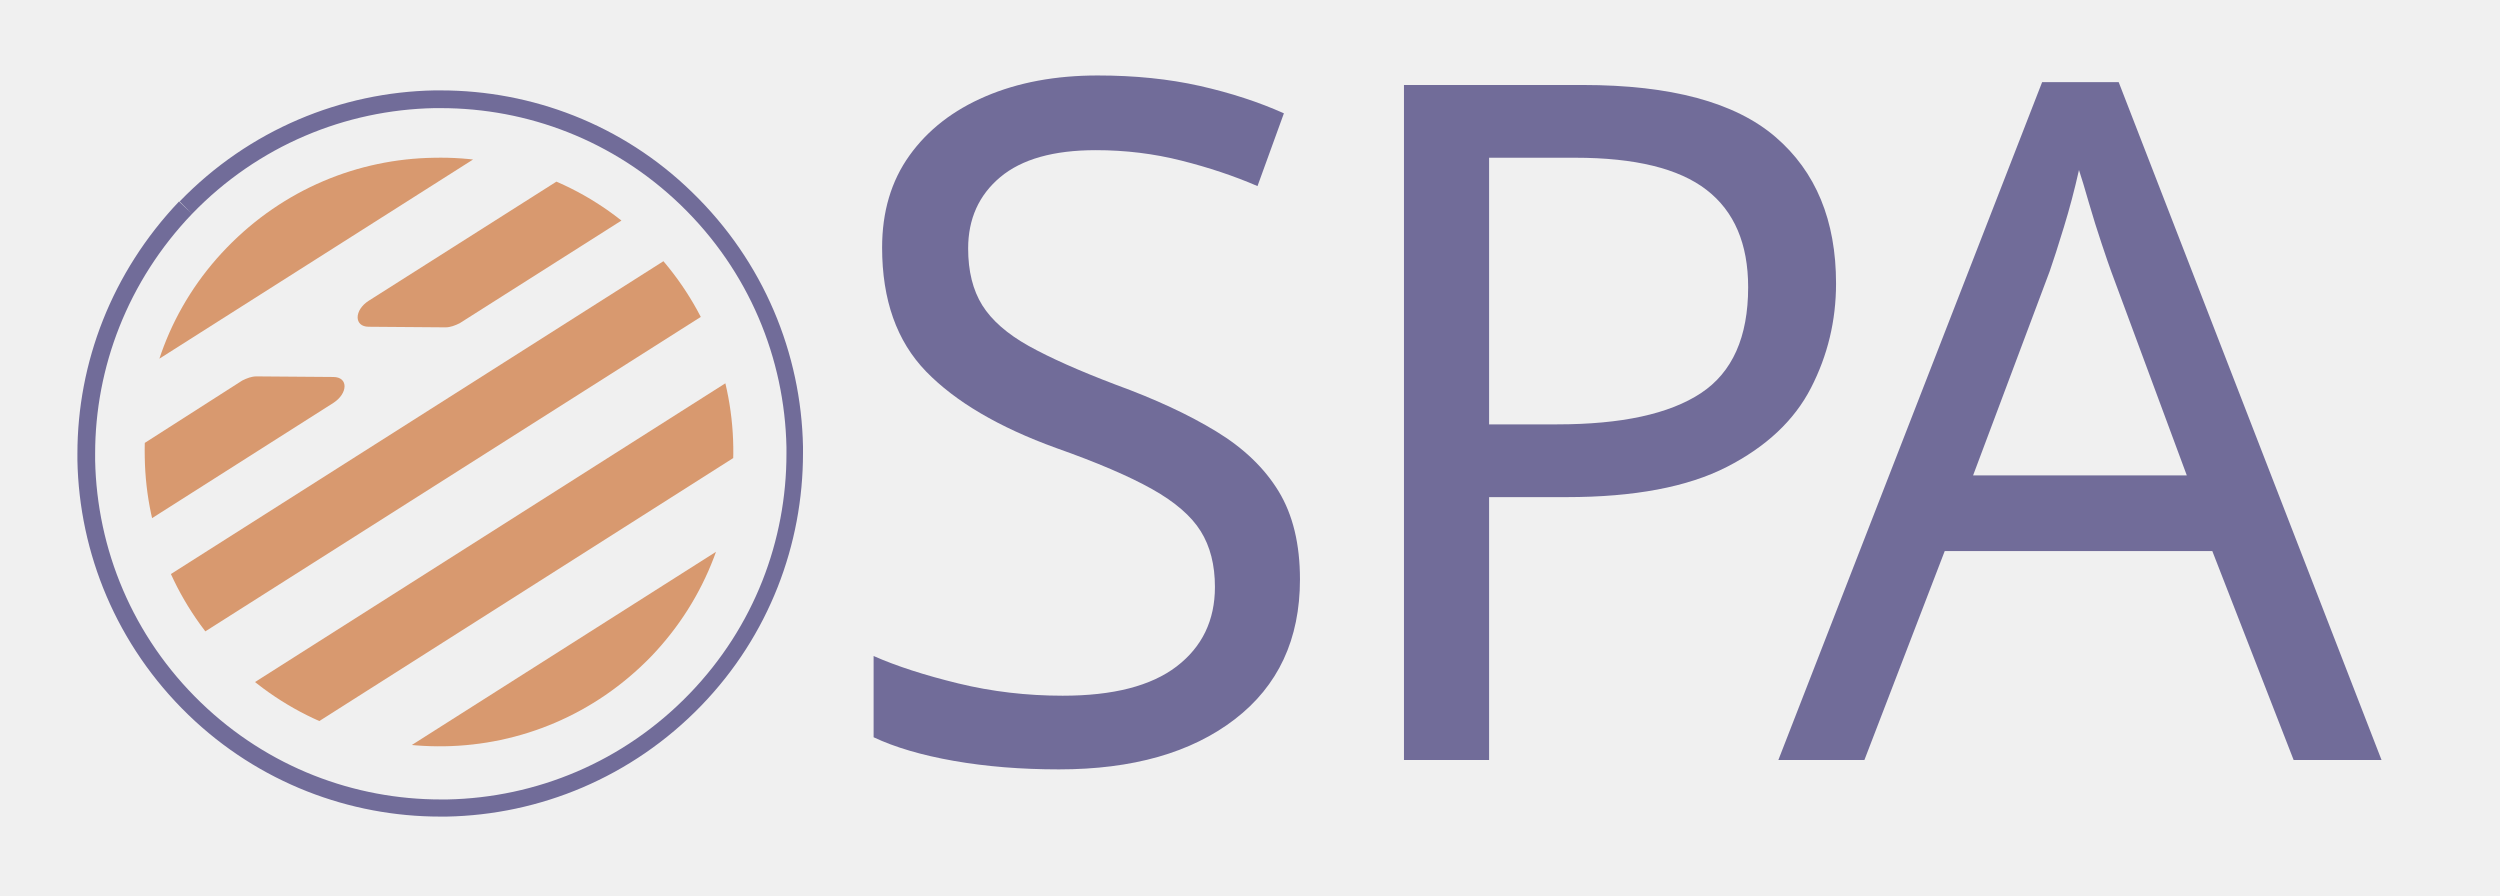
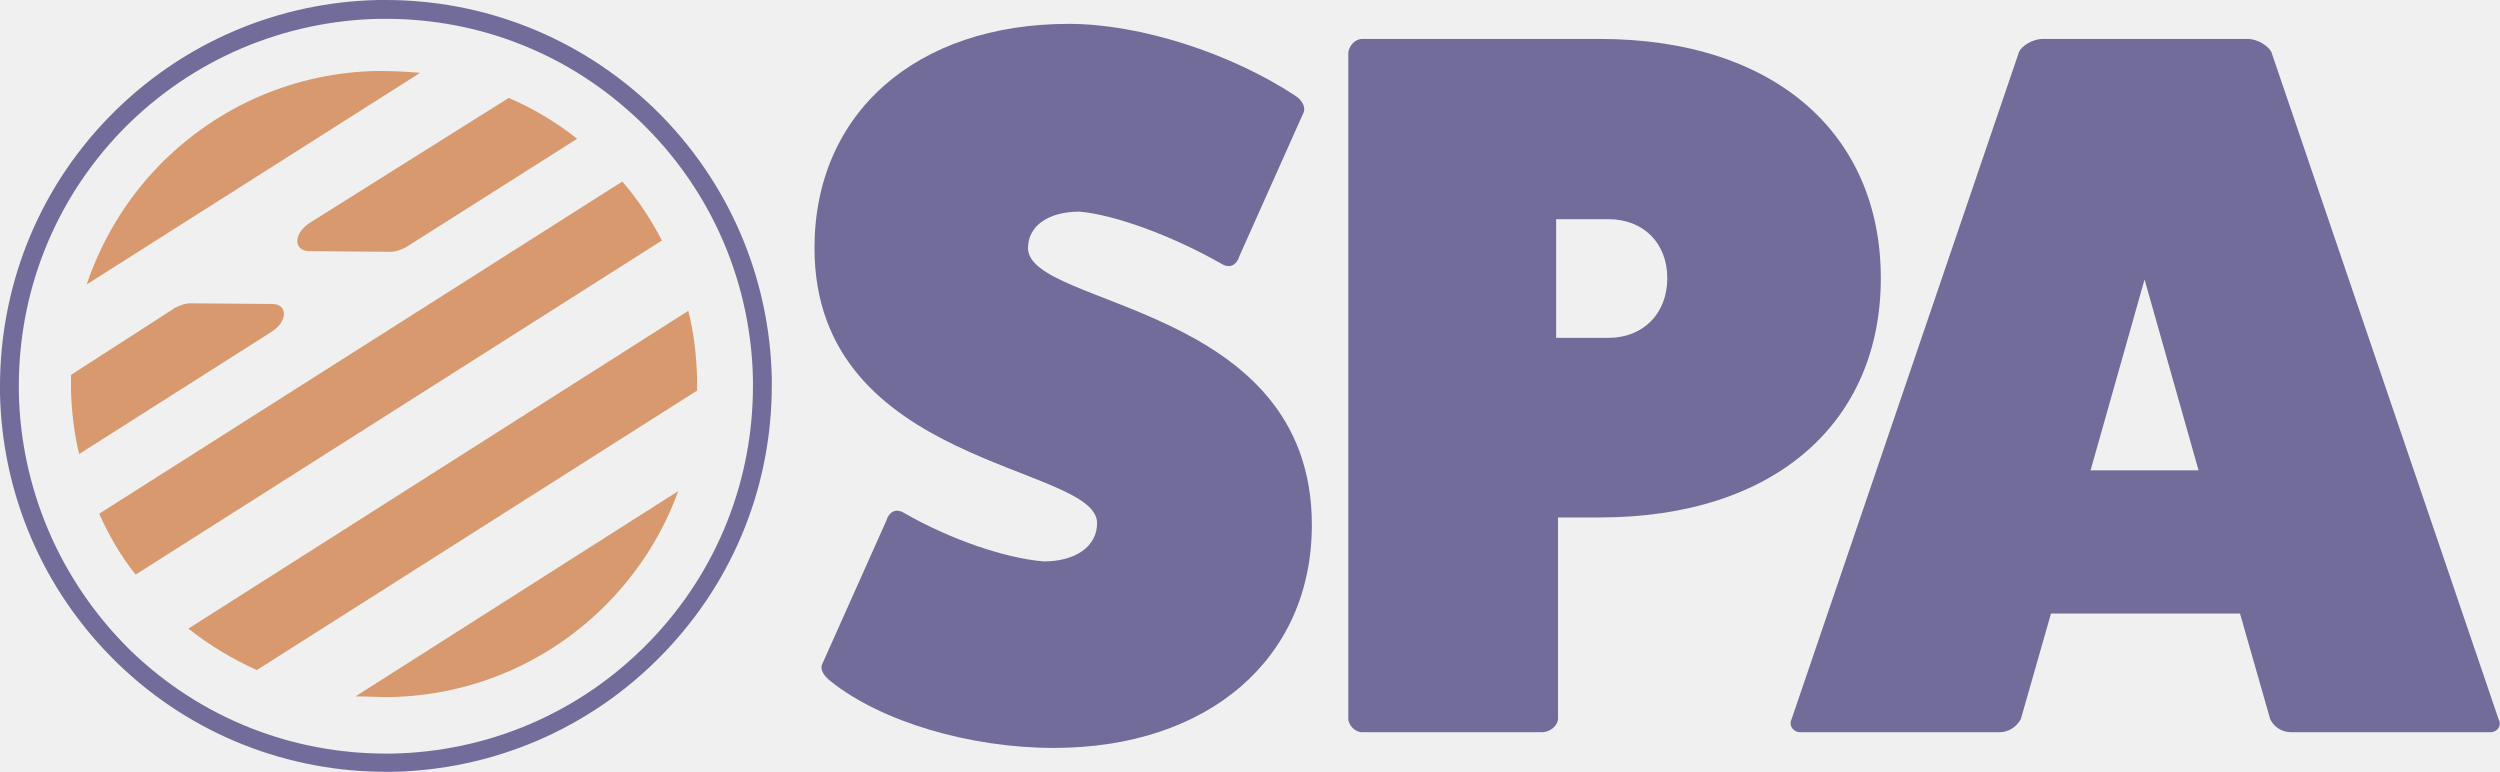
- <svg xmlns="http://www.w3.org/2000/svg" xmlns:xlink="http://www.w3.org/1999/xlink" version="1.1" id="Layer_1" x="0px" y="0px" viewBox="0 0 423.1 151.5" style="enable-background:new 0 0 423.1 151.5;" xml:space="preserve">
+ <svg xmlns="http://www.w3.org/2000/svg" version="1.1" id="Layer_1" x="0px" y="0px" viewBox="0 0 398.1 122.9" style="enable-background:new 0 0 398.1 122.9;" xml:space="preserve">
  <style type="text/css">
- 	.st0{fill:#716C99;}
- 	.st1{font-family:'FatFrank-Heavy';}
- 	.st2{font-size:160px;}
- 	.st3{fill:none;stroke:#FFFFFF;stroke-miterlimit:10;}
- 	.st4{clip-path:url(#SVGID_2_);}
- 	.st5{clip-path:url(#SVGID_4_);fill:#D8996F;}
+ 	.st0{fill:none;}
+ 	.st1{fill:#716C99;}
+ 	.st2{fill:#FFFFFF;}
+ 	.st3{fill:#D8996F;}
</style>
  <g>
-     <text transform="matrix(1 0 0 1 139.6935 128.617)" class="st0 st1 st2">S</text>
-     <text transform="matrix(1 0 0 1 222.092 128.617)" class="st0 st1 st2">P</text>
-     <text transform="matrix(1 0 0 1 300.9709 128.617)" class="st0 st1 st2">A</text>
+     <path class="st0" d="M256.1,31.5h-8.3v18.9h8.3c5.6,0,9.4-3.8,9.4-9.4S261.7,31.5,256.1,31.5z" />
+     <polygon class="st0" points="332.9,71.5 350.2,71.5 341.6,41.1  " />
+     <path class="st0" d="M20.9,103.5c11.4,10.9,25.9,16.4,40.6,16.4c0.4,0,0.7,0,1.1,0l0,0c15-0.3,29.8-6.2,41-17.9   c10.9-11.4,16.4-25.9,16.4-40.6c0-0.4,0-0.7,0-1.1v0c-0.3-15-6.2-29.8-17.9-41l0,0C90.6,8.4,76.1,3,61.4,3c-0.4,0-0.7,0-1.1,0h0   c-15,0.3-29.8,6.2-41,17.9C8.4,32.2,3,46.8,3,61.5c0,0.4,0,0.7,0,1.1v0C3.3,77.5,9.3,92.3,20.9,103.5z M97,95.7   c-9.6,9.9-22.2,15-35,15.2c-1.8,0-3.7,0-5.5-0.2L108,78.1C105.7,84.5,102,90.5,97,95.7z M111,60.2c0,0.7,0,1.3,0,2l-70.1,44.5   c-3.8-1.7-7.4-3.9-10.8-6.6l79.6-50.5C110.4,53.1,110.9,56.6,111,60.2z M105.4,38.3L21.6,91.5c-2.4-3.1-4.3-6.3-5.9-9.8l83.3-52.9   C101.6,31.8,103.7,35,105.4,38.3z M91.9,21.9L64.6,39.3C63.8,39.8,63,40,62.2,40l-13-0.1c-2.5,0-2.5-2.8,0-4.4L81,15.4   C84.8,17.1,88.5,19.2,91.9,21.9z M25.2,26.6c9.6-9.9,22.2-15,35-15.2c2.2,0,4.5,0.1,6.7,0.3L13.9,45.3   C16.1,38.5,19.9,32.1,25.2,26.6z M27.9,49.1c0.8-0.5,1.6-0.7,2.4-0.7l13,0.1c2.5,0,2.5,2.8,0,4.4L12.6,72.3   c-0.8-3.4-1.2-6.8-1.3-10.3c0-0.8,0-1.6,0-2.4L27.9,49.1z" />
    <g>
-       <path class="st3" d="M31.4,35.2c11.5-11.9,26.7-18,42.1-18.3c15.4-0.3,30.8,5.3,42.7,16.8c11.9,11.5,18,26.7,18.3,42.1    c0.3,15.4-5.3,30.8-16.8,42.7c-11.5,11.9-26.7,18-42.1,18.3c-15.4,0.3-30.8-5.3-42.7-16.8c-11.9-11.5-18-26.7-18.3-42.1    C14.4,62.5,19.9,47.1,31.4,35.2" />
-       <g>
-         <defs>
-           <path id="SVGID_1_" d="M38.4,41.9c9.6-9.9,22.2-15,35-15.2C86.1,26.4,99,31,108.9,40.6c9.9,9.6,15,22.2,15.2,35      c0.2,12.8-4.4,25.6-13.9,35.5c-9.6,9.9-22.2,15-35,15.2c-12.8,0.2-25.6-4.4-35.5-13.9c-9.9-9.6-15-22.2-15.2-35      C24.2,64.6,28.8,51.8,38.4,41.9" />
-         </defs>
-         <clipPath id="SVGID_2_">
-           <use xlink:href="#SVGID_1_" style="overflow:visible;" />
-         </clipPath>
-         <g class="st4">
-           <defs>
-             <path id="SVGID_3_" d="M31.4,35.2c11.5-11.9,26.7-18,42.1-18.3c15.4-0.3,30.8,5.3,42.7,16.8c11.9,11.5,18,26.7,18.3,42.1       c0.3,15.4-5.3,30.8-16.8,42.7c-11.5,11.9-26.7,18-42.1,18.3c-15.4,0.3-30.8-5.3-42.7-16.8c-11.9-11.5-18-26.7-18.3-42.1       C14.4,62.5,19.9,47.1,31.4,35.2l-3.7-3.5" />
-           </defs>
-           <clipPath id="SVGID_4_">
-             <use xlink:href="#SVGID_3_" style="overflow:visible;" />
-           </clipPath>
-           <path class="st5" d="M-37.8,152.9L196.8,4l-6.1-9.6L-80.9,166.9c-10.2,6.5-14.1,11.7-6.1,8.3l40.9-17.6      C-43.8,156.5-40.8,154.8-37.8,152.9z" />
-           <path class="st5" d="M-60.9,116.5L173.6-32.4l-6.1-9.6l-271.6,172.5c-10.2,6.5-14.1,11.7-6.1,8.3l40.9-17.6      C-67,120.1-64,118.4-60.9,116.5z" />
-           <path class="st5" d="M-23.5,171.3L211,22.3l-6.1-9.6L-66.7,185.2c-10.2,6.5-14.1,11.7-6.1,8.3l40.9-17.6      C-29.6,174.8-26.5,173.2-23.5,171.3z" />
-           <path class="st5" d="M217.2,32.4L-54.4,204.9c-10.2,6.5-14.1,11.7-6.1,8.3l40.9-17.6c2.4-1,5.4-2.7,8.5-4.6L223.3,42L217.2,32.4      z" />
-           <path class="st5" d="M62.4,55.3l13,0.1c0.8,0,1.6-0.3,2.4-0.7l58.3-37L130,8L62.4,50.9C59.9,52.5,59.9,55.3,62.4,55.3z" />
-           <path class="st5" d="M43.4,63.7c-0.8,0-1.6,0.3-2.4,0.7L14.9,81.1l6.1,9.6l35.4-22.5c2.5-1.6,2.6-4.4,0-4.4L43.4,63.7z" />
-         </g>
-       </g>
-       <path class="st0" d="M32.5,36.2c11.2-11.6,26-17.6,41-17.9l0,0c0.4,0,0.7,0,1.1,0c14.6,0,29.2,5.4,40.6,16.4l0,0    c11.6,11.2,17.6,26,17.9,41l0,0c0,0.4,0,0.7,0,1.1c0,14.6-5.4,29.2-16.4,40.6c-11.2,11.6-26,17.6-41,17.9l0,0c-0.4,0-0.7,0-1.1,0    c-14.6,0-29.2-5.4-40.6-16.4l0,0l0,0c-11.6-11.2-17.6-26-17.9-41l0,0c0-0.4,0-0.7,0-1.1C16.1,62.2,21.6,47.6,32.5,36.2l-2.2-2.1    C18.9,46.1,13.1,61.4,13.1,76.8c0,0.4,0,0.7,0,1.1l0,0c0.3,15.7,6.6,31.3,18.8,43.1l0,0c11.9,11.5,27.3,17.2,42.6,17.2    c0.4,0,0.7,0,1.1,0l0,0c15.7-0.3,31.3-6.6,43.1-18.8c11.5-11.9,17.2-27.3,17.2-42.7c0-0.4,0-0.7,0-1.1l0,0    c-0.3-15.7-6.6-31.3-18.8-43.1l0,0C105.3,21,89.9,15.3,74.6,15.3c-0.4,0-0.7,0-1.1,0l0,0c-15.7,0.3-31.3,6.6-43.1,18.8L32.5,36.2    L32.5,36.2z" />
+       <path class="st1" d="M163.7,39.5c0-3.5,3.2-5.8,8.2-5.8c5.6,0.5,14.7,3.8,22.6,8.3c1.3,0.8,2.4,0.3,2.9-1.3l10.1-22.6    c0.5-0.8,0-2.1-1.3-2.9C196,8.5,181.6,3.8,170.2,3.8c-24.3,0-40.5,14.2-40.5,35.7c0,34.9,45,34.4,45,43.8c0,3.7-3.4,6.1-8.5,6.1    c-6.1-0.5-14.9-3.5-22.2-7.7c-1.3-0.8-2.4-0.3-2.9,1.3L131,105.6c-0.5,0.8,0,1.9,1.3,2.9c8,6.4,22.1,10.6,35.5,10.6    c24.6,0,41.1-14.2,41.1-35.5C208.9,48.3,163.7,49,163.7,39.5z" />
+       <path class="st1" d="M299.5,44.3c0-22.9-16.8-38.1-44.8-38.1h-37.8c-1.1,0-2.2,1.1-2.2,2.4v105.8c0,1.1,1.1,2.2,2.2,2.2h28.6    c1.4,0,2.6-1.1,2.6-2.2v-32h6.6C282.7,82.4,299.5,67.2,299.5,44.3z M256.1,53.8h-8.3V34.9h8.3c5.6,0,9.4,3.8,9.4,9.4    S261.7,53.8,256.1,53.8z" />
+       <path class="st1" d="M397.9,114.6L361.7,8.3c-0.5-1-2.2-2.1-3.8-2.1h-32.6c-1.6,0-3.4,1.1-3.8,2.1l-36.2,106.2    c-0.5,1,0.2,2.1,1.4,2.1h31.7c1.4,0,2.7-0.8,3.4-2.1l4.8-16.8h30.1l4.8,16.8c0.6,1.3,1.9,2.1,3.4,2.1h31.7    C397.7,116.6,398.4,115.5,397.9,114.6z M332.9,74.9l8.6-30.4l8.6,30.4H332.9z" />
    </g>
+     <polygon class="st2" points="18.4,19.9 18.3,19.8 18.4,19.9 18.3,19.8  " />
+     <path class="st3" d="M21.6,91.5l83.8-53.2c-1.7-3.3-3.8-6.5-6.3-9.4L15.8,81.8C17.3,85.2,19.2,88.5,21.6,91.5z" />
+     <path class="st3" d="M60.2,11.3c-12.8,0.2-25.4,5.3-35,15.2c-5.3,5.5-9.1,12-11.4,18.8l53.1-33.7C64.7,11.4,62.5,11.3,60.2,11.3z" />
+     <path class="st3" d="M40.9,106.7L111,62.2c0-0.7,0-1.3,0-2c-0.1-3.6-0.5-7.2-1.4-10.7L30,100.1C33.4,102.8,37.1,105,40.9,106.7z" />
+     <path class="st3" d="M62,111c12.8-0.2,25.4-5.3,35-15.2c5-5.2,8.7-11.2,11-17.6l-51.4,32.7C58.4,110.9,60.2,111,62,111z" />
+     <path class="st3" d="M49.2,40l13,0.1c0.8,0,1.6-0.3,2.4-0.7l27.3-17.3c-3.4-2.7-7.1-4.9-10.9-6.5L49.3,35.5   C46.7,37.2,46.7,39.9,49.2,40z" />
+     <path class="st3" d="M12.6,72.3l30.7-19.5c2.5-1.6,2.6-4.4,0-4.4l-13-0.1c-0.8,0-1.6,0.3-2.4,0.7L11.3,59.7c0,0.8,0,1.6,0,2.4   C11.4,65.5,11.8,69,12.6,72.3z" />
+     <path class="st1" d="M122.9,61.4c0-0.4,0-0.7,0-1.1v0c-0.3-15.7-6.6-31.3-18.8-43.1l0,0C92.1,5.7,76.8,0,61.4,0c-0.4,0-0.7,0-1.1,0   h0C44.6,0.3,29,6.6,17.2,18.8l0,0C5.7,30.7,0,46.1,0,61.5c0,0.4,0,0.7,0,1.1l0,0c0.3,15.7,6.6,31.3,18.8,43.1l0,0   c11.9,11.5,27.3,17.2,42.6,17.2c0.4,0,0.7,0,1.1,0l0,0c15.7-0.3,31.3-6.6,43.1-18.8C117.2,92.1,122.9,76.8,122.9,61.4z M3,62.5   L3,62.5c0-0.4,0-0.7,0-1.1c0-14.6,5.4-29.2,16.4-40.6C30.6,9.3,45.4,3.3,60.4,3h0c0.4,0,0.7,0,1.1,0C76.1,3,90.6,8.4,102,19.4l0,0   c11.6,11.2,17.6,26,17.9,41v0c0,0.4,0,0.7,0,1.1c0,14.6-5.4,29.2-16.4,40.6c-11.2,11.6-26,17.6-41,17.9l0,0c-0.4,0-0.7,0-1.1,0   c-14.6,0-29.2-5.4-40.6-16.4C9.3,92.3,3.3,77.5,3,62.5z" />
  </g>
</svg>
